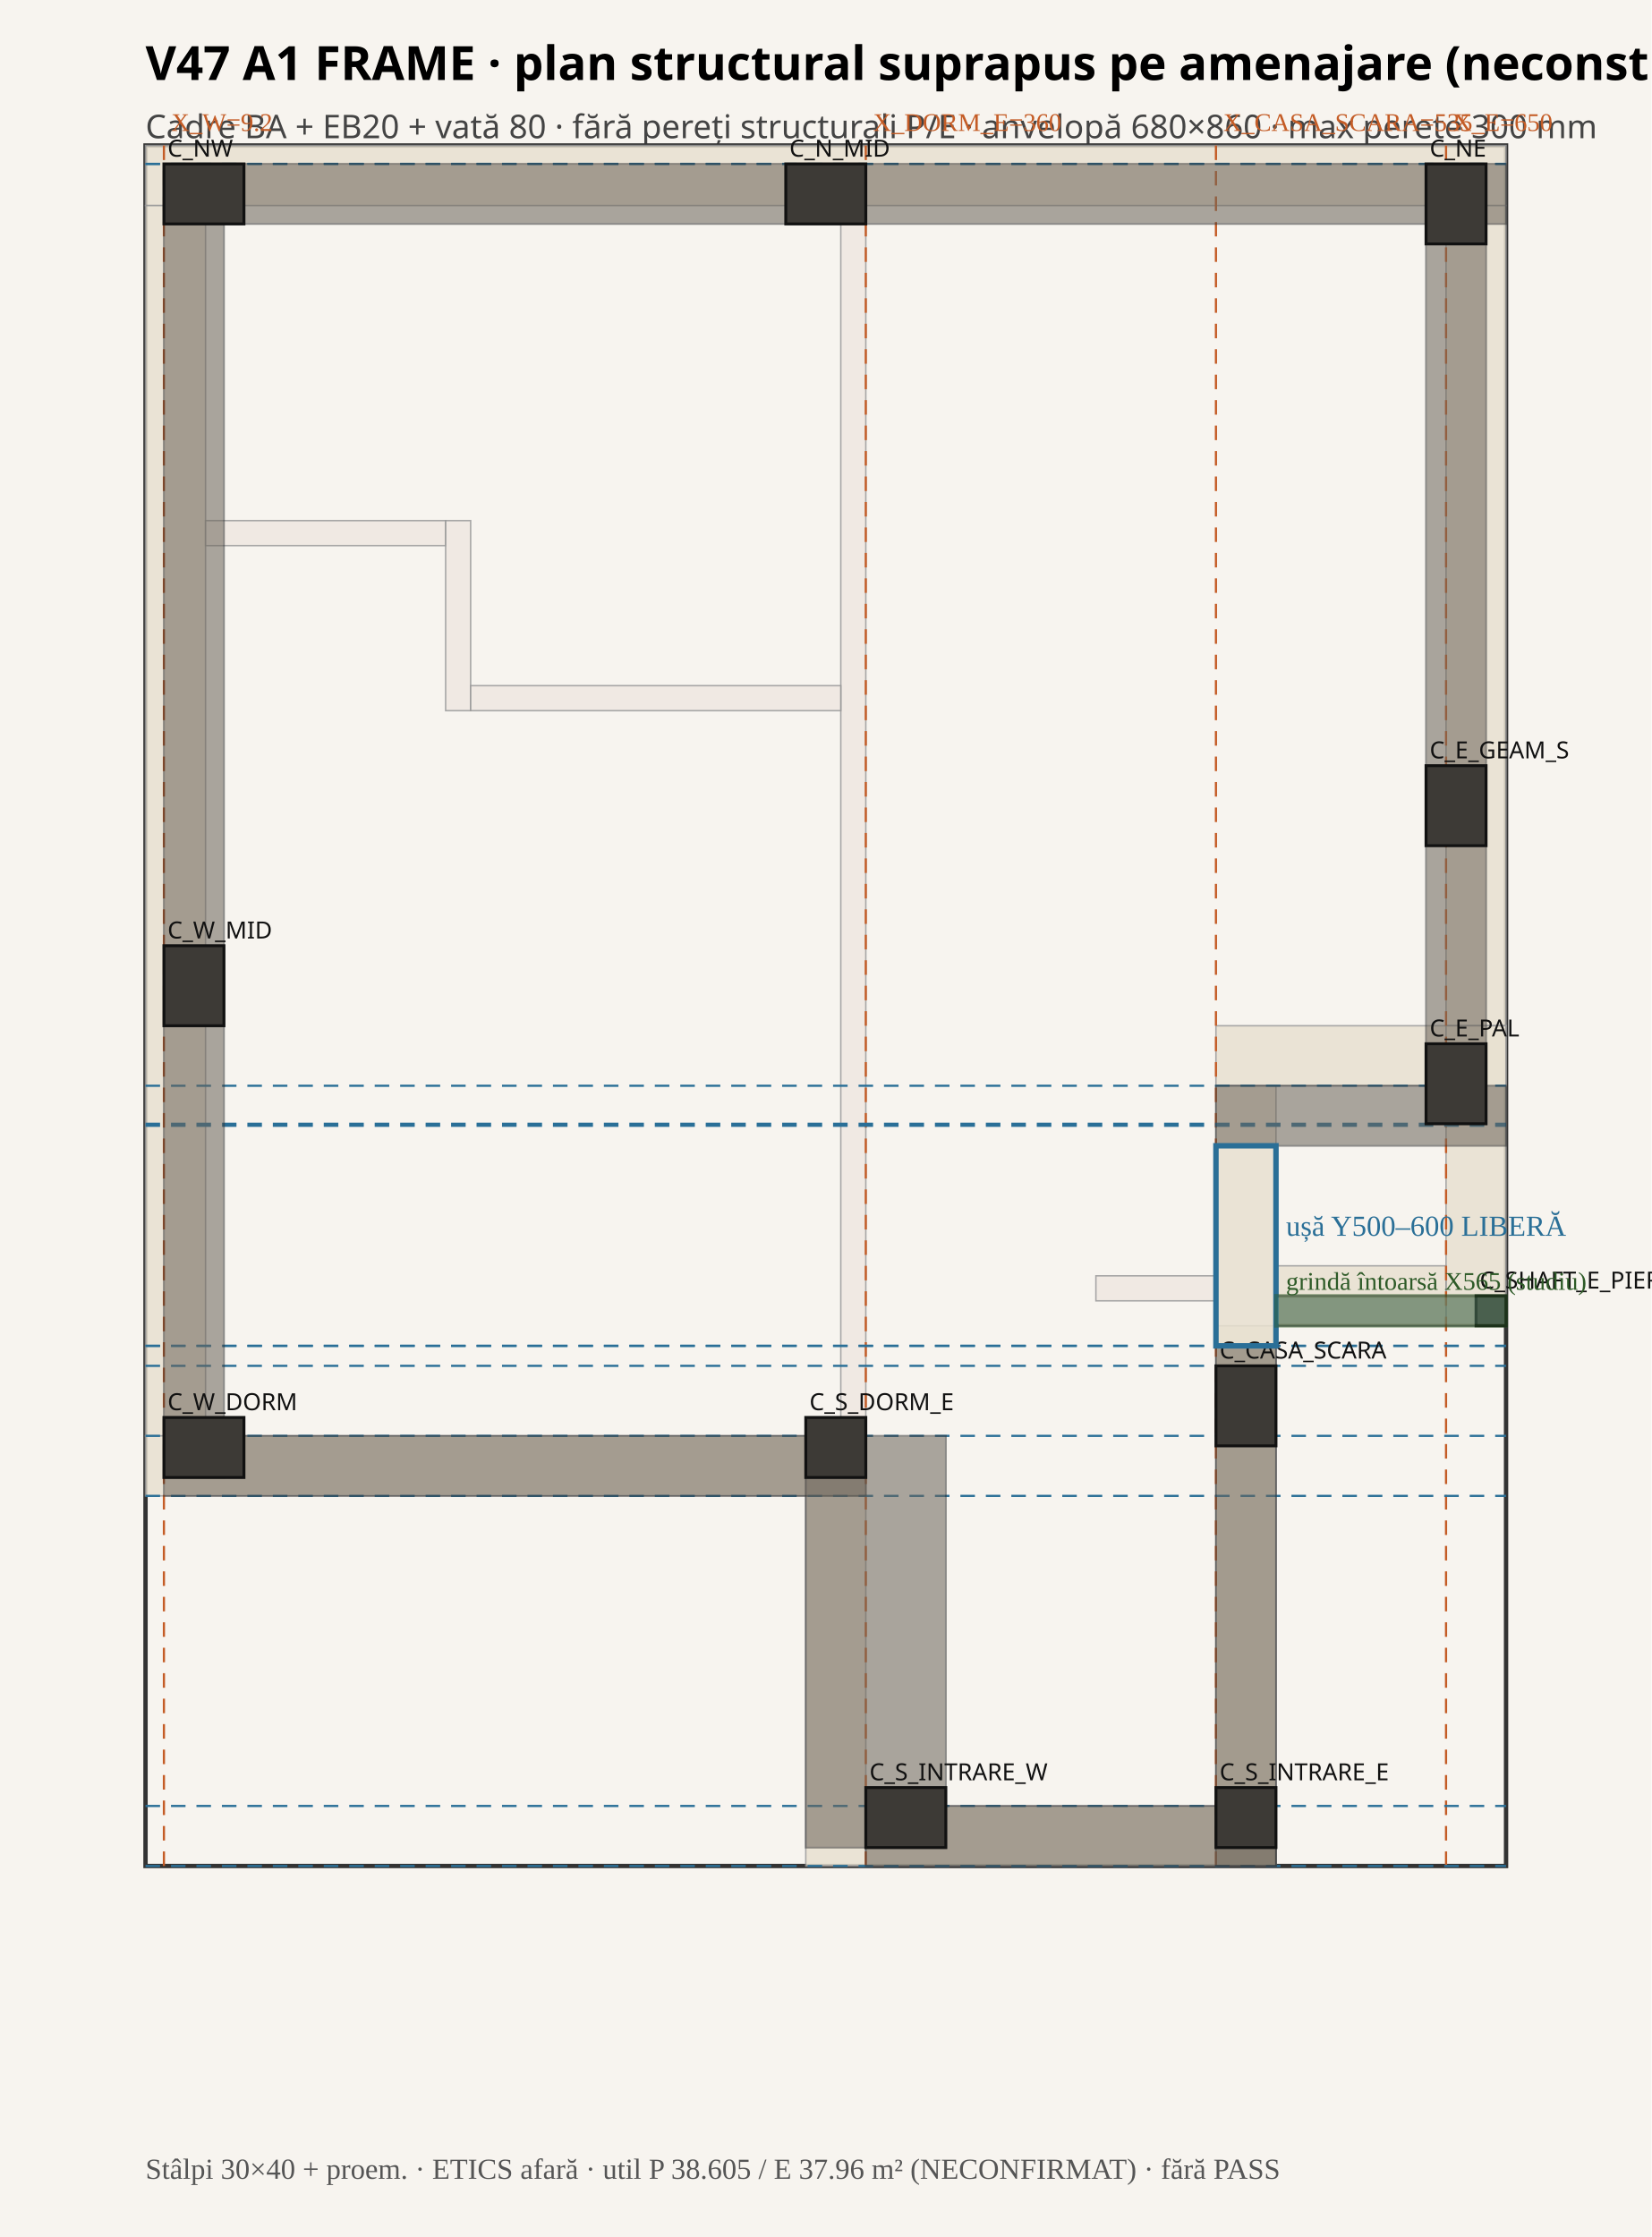
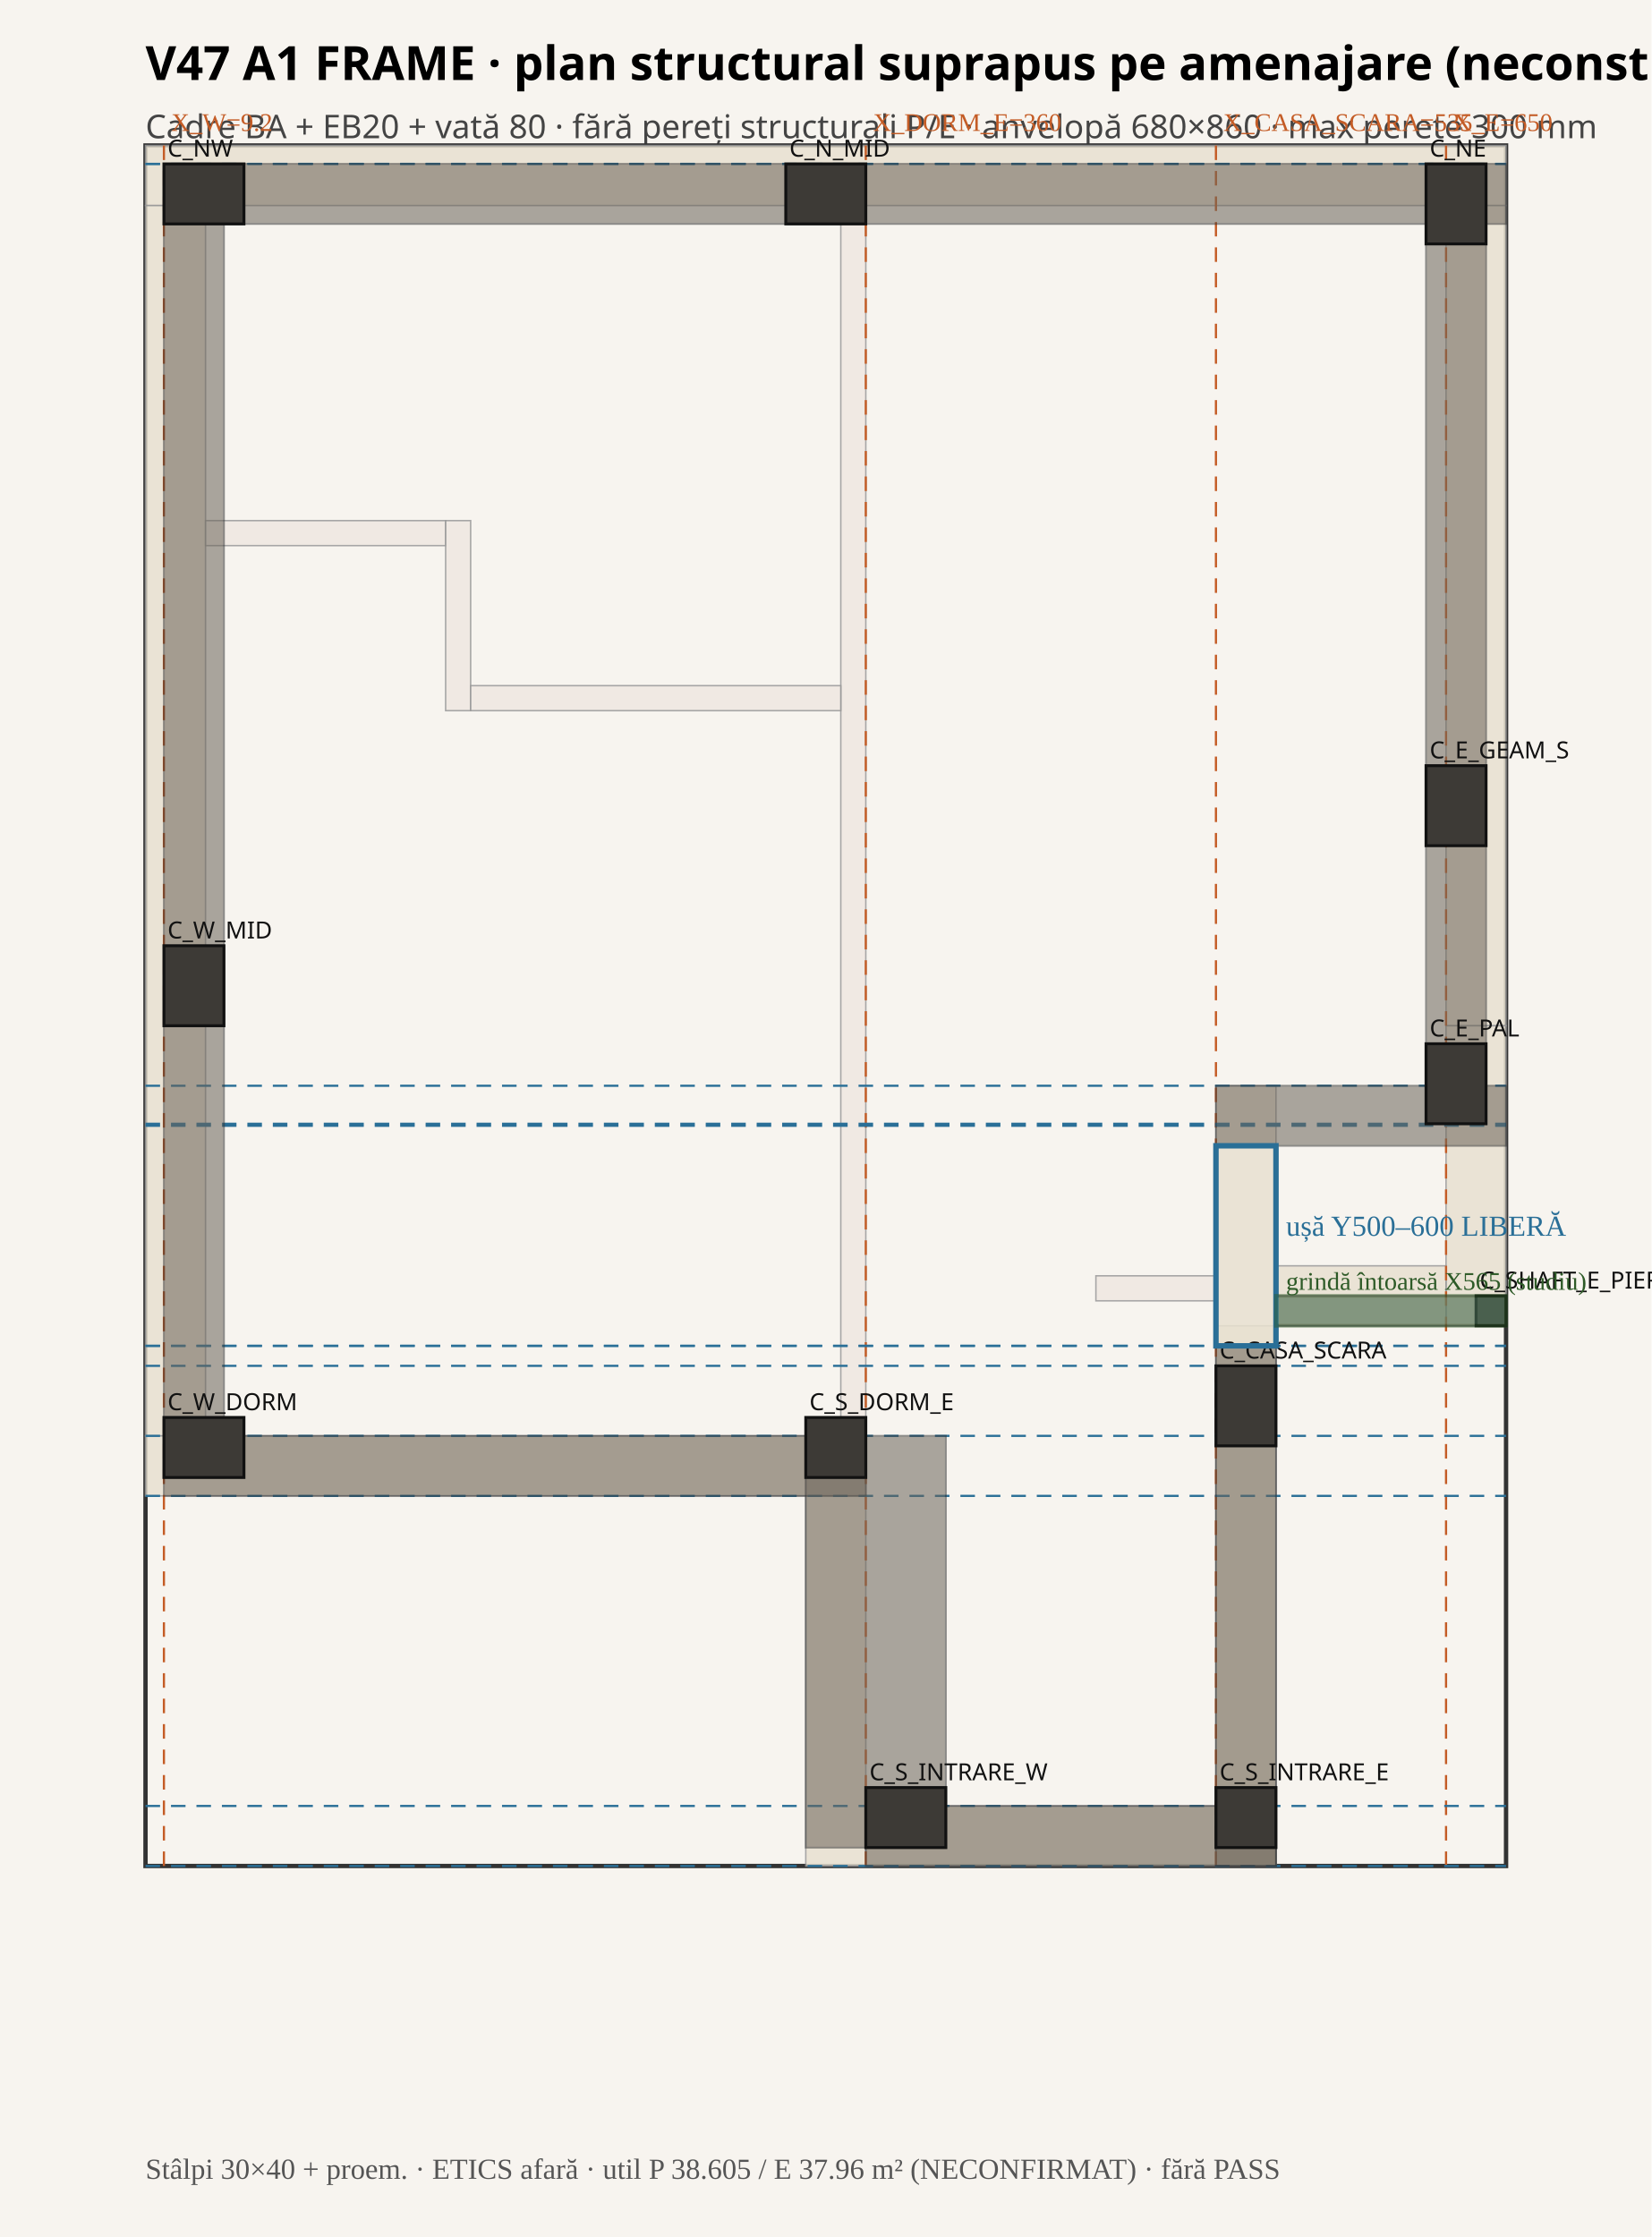
<svg xmlns="http://www.w3.org/2000/svg" width="454" height="615" viewBox="0 0 454 615">
  <rect width="100%" height="100%" fill="#f7f4ef" />
  <text x="40" y="22" font-size="13" font-weight="600" font-family="IBM Plex Sans,Segoe UI,sans-serif">V47 A1 FRAME · plan structural suprapus pe amenajare (neconstruibil)</text>
  <text x="40" y="38" font-size="9" fill="#444" font-family="IBM Plex Sans,Segoe UI,sans-serif">Cadre BA + EB20 + vată 80 · fără pereți structurali P/E · anvelopă 680×860 · max perete 300 mm</text>
  <rect x="40" y="40" width="374" height="473" fill="none" stroke="#333" stroke-width="1.2" />
  <rect x="40" y="40" width="374" height="16.5" fill="#e8e0d0" stroke="#999" stroke-width="0.4" opacity="0.85" />
  <rect x="40" y="56.5" width="16.5" height="338.25" fill="#e8e0d0" stroke="#999" stroke-width="0.4" opacity="0.85" />
  <rect x="397.5" y="56.5" width="16.5" height="225.5" fill="#e8e0d0" stroke="#999" stroke-width="0.4" opacity="0.85" />
-   <rect x="334.25" y="282" width="79.75" height="16.5" fill="#e8e0d0" stroke="#999" stroke-width="0.4" opacity="0.85" />
  <rect x="238" y="496.5" width="96.25" height="16.5" fill="#e8e0d0" stroke="#999" stroke-width="0.4" opacity="0.85" />
  <rect x="40" y="394.75" width="198" height="16.5" fill="#e8e0d0" stroke="#999" stroke-width="0.4" opacity="0.85" />
  <rect x="231.125" y="56.5" width="6.875" height="338.25" fill="#eee8e0" stroke="#999" stroke-width="0.4" opacity="0.85" />
  <rect x="56.5" y="143.125" width="66" height="6.875" fill="#eee8e0" stroke="#999" stroke-width="0.4" opacity="0.85" />
  <rect x="122.5" y="143.125" width="6.875" height="52.25" fill="#eee8e0" stroke="#999" stroke-width="0.4" opacity="0.85" />
  <rect x="129.375" y="188.5" width="101.75" height="6.875" fill="#eee8e0" stroke="#999" stroke-width="0.4" opacity="0.85" />
  <rect x="334.25" y="364.5" width="16.5" height="148.5" fill="#e8e0d0" stroke="#999" stroke-width="0.4" opacity="0.85" />
  <rect x="301.25" y="350.75" width="33" height="6.875" fill="#eee8e0" stroke="#999" stroke-width="0.4" opacity="0.85" />
  <rect x="221.5" y="411.25" width="16.5" height="101.75" fill="#e8e0d0" stroke="#999" stroke-width="0.4" opacity="0.85" />
  <rect x="397.5" y="282" width="16.5" height="82.5" fill="#e8e0d0" stroke="#999" stroke-width="0.4" opacity="0.85" />
  <rect x="334.25" y="298.5" width="16.5" height="214.5" fill="#e8e0d0" stroke="#999" stroke-width="0.4" opacity="0.85" />
  <rect x="350.75" y="348" width="46.75" height="16.5" fill="#e8e0d0" stroke="#999" stroke-width="0.4" opacity="0.85" />
  <line x1="45.06" y1="40" x2="45.06" y2="513" stroke="#c45c26" stroke-width="0.6" stroke-dasharray="4 3" />
  <text x="47.06" y="36" font-size="7" fill="#c45c26">X_W=9.2</text>
  <line x1="334.25" y1="40" x2="334.25" y2="513" stroke="#c45c26" stroke-width="0.6" stroke-dasharray="4 3" />
  <text x="336.25" y="36" font-size="7" fill="#c45c26">X_CASA_SCARA=535</text>
  <line x1="397.5" y1="40" x2="397.5" y2="513" stroke="#c45c26" stroke-width="0.6" stroke-dasharray="4 3" />
  <text x="399.5" y="36" font-size="7" fill="#c45c26">X_E=650</text>
  <line x1="238" y1="40" x2="238" y2="513" stroke="#c45c26" stroke-width="0.6" stroke-dasharray="4 3" />
  <text x="240" y="36" font-size="7" fill="#c45c26">X_DORM_E=360</text>
  <line x1="40" y1="45.06" x2="414" y2="45.06" stroke="#2a6f97" stroke-width="0.6" stroke-dasharray="4 3" />
  <line x1="40" y1="45.06" x2="414" y2="45.06" stroke="#2a6f97" stroke-width="0.6" stroke-dasharray="4 3" />
  <line x1="40" y1="298.5" x2="414" y2="298.5" stroke="#2a6f97" stroke-width="0.6" stroke-dasharray="4 3" />
  <line x1="40" y1="308.95" x2="414" y2="308.95" stroke="#2a6f97" stroke-width="0.6" stroke-dasharray="4 3" />
  <line x1="40" y1="309.5" x2="414" y2="309.5" stroke="#2a6f97" stroke-width="0.6" stroke-dasharray="4 3" />
  <line x1="40" y1="370" x2="414" y2="370" stroke="#2a6f97" stroke-width="0.6" stroke-dasharray="4 3" />
  <line x1="40" y1="370" x2="414" y2="370" stroke="#2a6f97" stroke-width="0.6" stroke-dasharray="4 3" />
  <line x1="40" y1="375.5" x2="414" y2="375.5" stroke="#2a6f97" stroke-width="0.6" stroke-dasharray="4 3" />
  <line x1="40" y1="394.75" x2="414" y2="394.75" stroke="#2a6f97" stroke-width="0.6" stroke-dasharray="4 3" />
  <line x1="40" y1="411.25" x2="414" y2="411.25" stroke="#2a6f97" stroke-width="0.6" stroke-dasharray="4 3" />
  <line x1="40" y1="496.5" x2="414" y2="496.5" stroke="#2a6f97" stroke-width="0.6" stroke-dasharray="4 3" />
  <line x1="40" y1="513" x2="414" y2="513" stroke="#2a6f97" stroke-width="0.6" stroke-dasharray="4 3" />
  <rect x="45.06" y="45.06" width="368.94" height="16.5" fill="#6a6358" opacity="0.55" stroke="#333" stroke-width="0.5" />
  <rect x="45.06" y="45.06" width="16.5" height="361.13" fill="#6a6358" opacity="0.55" stroke="#333" stroke-width="0.5" />
  <rect x="392" y="45.06" width="16.5" height="263.89" fill="#6a6358" opacity="0.55" stroke="#333" stroke-width="0.5" />
  <rect x="334.25" y="375.5" width="16.5" height="137.5" fill="#6a6358" opacity="0.55" stroke="#333" stroke-width="0.5" />
  <rect x="350.75" y="356.25" width="63.25" height="8.25" fill="#6a6358" opacity="0.55" stroke="#333" stroke-width="0.5" />
  <rect x="334.25" y="370" width="16.5" height="5.5" fill="#6a6358" opacity="0.55" stroke="#333" stroke-width="0.5" />
  <rect x="45.06" y="394.75" width="192.94" height="16.5" fill="#6a6358" opacity="0.55" stroke="#333" stroke-width="0.5" />
  <rect x="221.5" y="394.75" width="38.5" height="113.19" fill="#6a6358" opacity="0.55" stroke="#333" stroke-width="0.5" />
  <rect x="238" y="496.5" width="112.75" height="16.5" fill="#6a6358" opacity="0.55" stroke="#333" stroke-width="0.5" />
  <rect x="334.25" y="298.5" width="79.75" height="16.5" fill="#6a6358" opacity="0.55" stroke="#333" stroke-width="0.5" />
  <rect x="45.06" y="45.06" width="22" height="16.5" fill="#3d3a36" stroke="#111" stroke-width="0.8" />
  <text x="46.06" y="43.06" font-size="6.5" fill="#111" font-family="IBM Plex Sans,Segoe UI,sans-serif">C_NW</text>
  <rect x="216" y="45.06" width="22" height="16.5" fill="#3d3a36" stroke="#111" stroke-width="0.8" />
  <text x="217" y="43.06" font-size="6.5" fill="#111" font-family="IBM Plex Sans,Segoe UI,sans-serif">C_N_MID</text>
  <rect x="392" y="45.06" width="16.5" height="22" fill="#3d3a36" stroke="#111" stroke-width="0.8" />
  <text x="393" y="43.06" font-size="6.5" fill="#111" font-family="IBM Plex Sans,Segoe UI,sans-serif">C_NE</text>
  <rect x="45.06" y="260" width="16.5" height="22" fill="#3d3a36" stroke="#111" stroke-width="0.8" />
  <text x="46.06" y="258" font-size="6.5" fill="#111" font-family="IBM Plex Sans,Segoe UI,sans-serif">C_W_MID</text>
  <rect x="45.06" y="389.69" width="22" height="16.5" fill="#3d3a36" stroke="#111" stroke-width="0.8" />
  <text x="46.06" y="387.69" font-size="6.5" fill="#111" font-family="IBM Plex Sans,Segoe UI,sans-serif">C_W_DORM</text>
  <rect x="221.5" y="389.69" width="16.5" height="16.5" fill="#3d3a36" stroke="#111" stroke-width="0.8" />
  <text x="222.5" y="387.69" font-size="6.5" fill="#111" font-family="IBM Plex Sans,Segoe UI,sans-serif">C_S_DORM_E</text>
  <rect x="392" y="210.5" width="16.5" height="22" fill="#3d3a36" stroke="#111" stroke-width="0.8" />
  <text x="393" y="208.5" font-size="6.5" fill="#111" font-family="IBM Plex Sans,Segoe UI,sans-serif">C_E_GEAM_S</text>
  <rect x="392" y="286.95" width="16.5" height="22" fill="#3d3a36" stroke="#111" stroke-width="0.8" />
  <text x="393" y="284.95" font-size="6.5" fill="#111" font-family="IBM Plex Sans,Segoe UI,sans-serif">C_E_PAL</text>
  <rect x="334.25" y="375.5" width="16.5" height="22" fill="#3d3a36" stroke="#111" stroke-width="0.8" />
  <text x="335.25" y="373.5" font-size="6.5" fill="#111" font-family="IBM Plex Sans,Segoe UI,sans-serif">C_CASA_SCARA</text>
  <rect x="405.75" y="356.25" width="8.25" height="8.25" fill="#3d3a36" stroke="#111" stroke-width="0.8" />
  <text x="406.75" y="354.25" font-size="6.5" fill="#111" font-family="IBM Plex Sans,Segoe UI,sans-serif">C_SHAFT_E_PIER</text>
  <rect x="238" y="491.44" width="22" height="16.5" fill="#3d3a36" stroke="#111" stroke-width="0.8" />
  <text x="239" y="489.44" font-size="6.5" fill="#111" font-family="IBM Plex Sans,Segoe UI,sans-serif">C_S_INTRARE_W</text>
  <rect x="334.25" y="491.44" width="16.5" height="16.5" fill="#3d3a36" stroke="#111" stroke-width="0.8" />
  <text x="335.25" y="489.44" font-size="6.5" fill="#111" font-family="IBM Plex Sans,Segoe UI,sans-serif">C_S_INTRARE_E</text>
  <rect x="334.25" y="315" width="16.5" height="55" fill="none" stroke="#2a6f97" stroke-width="1.5" />
  <text x="353.5" y="339.75" font-size="8" fill="#2a6f97">ușă Y500–600 LIBERĂ</text>
  <rect x="350.75" y="356.25" width="63.25" height="8.25" fill="#5a8f6a" opacity="0.45" stroke="#2d5a27" />
  <text x="353.5" y="354.6" font-size="7" fill="#2d5a27">grindă întoarsă X565 (studiu)</text>
  <text x="40" y="599" font-size="8" fill="#555">Stâlpi 30×40 + proem. · ETICS afară · util P 38.605 / E 37.96 m² (NECONFIRMAT) · fără PASS</text>
</svg>
